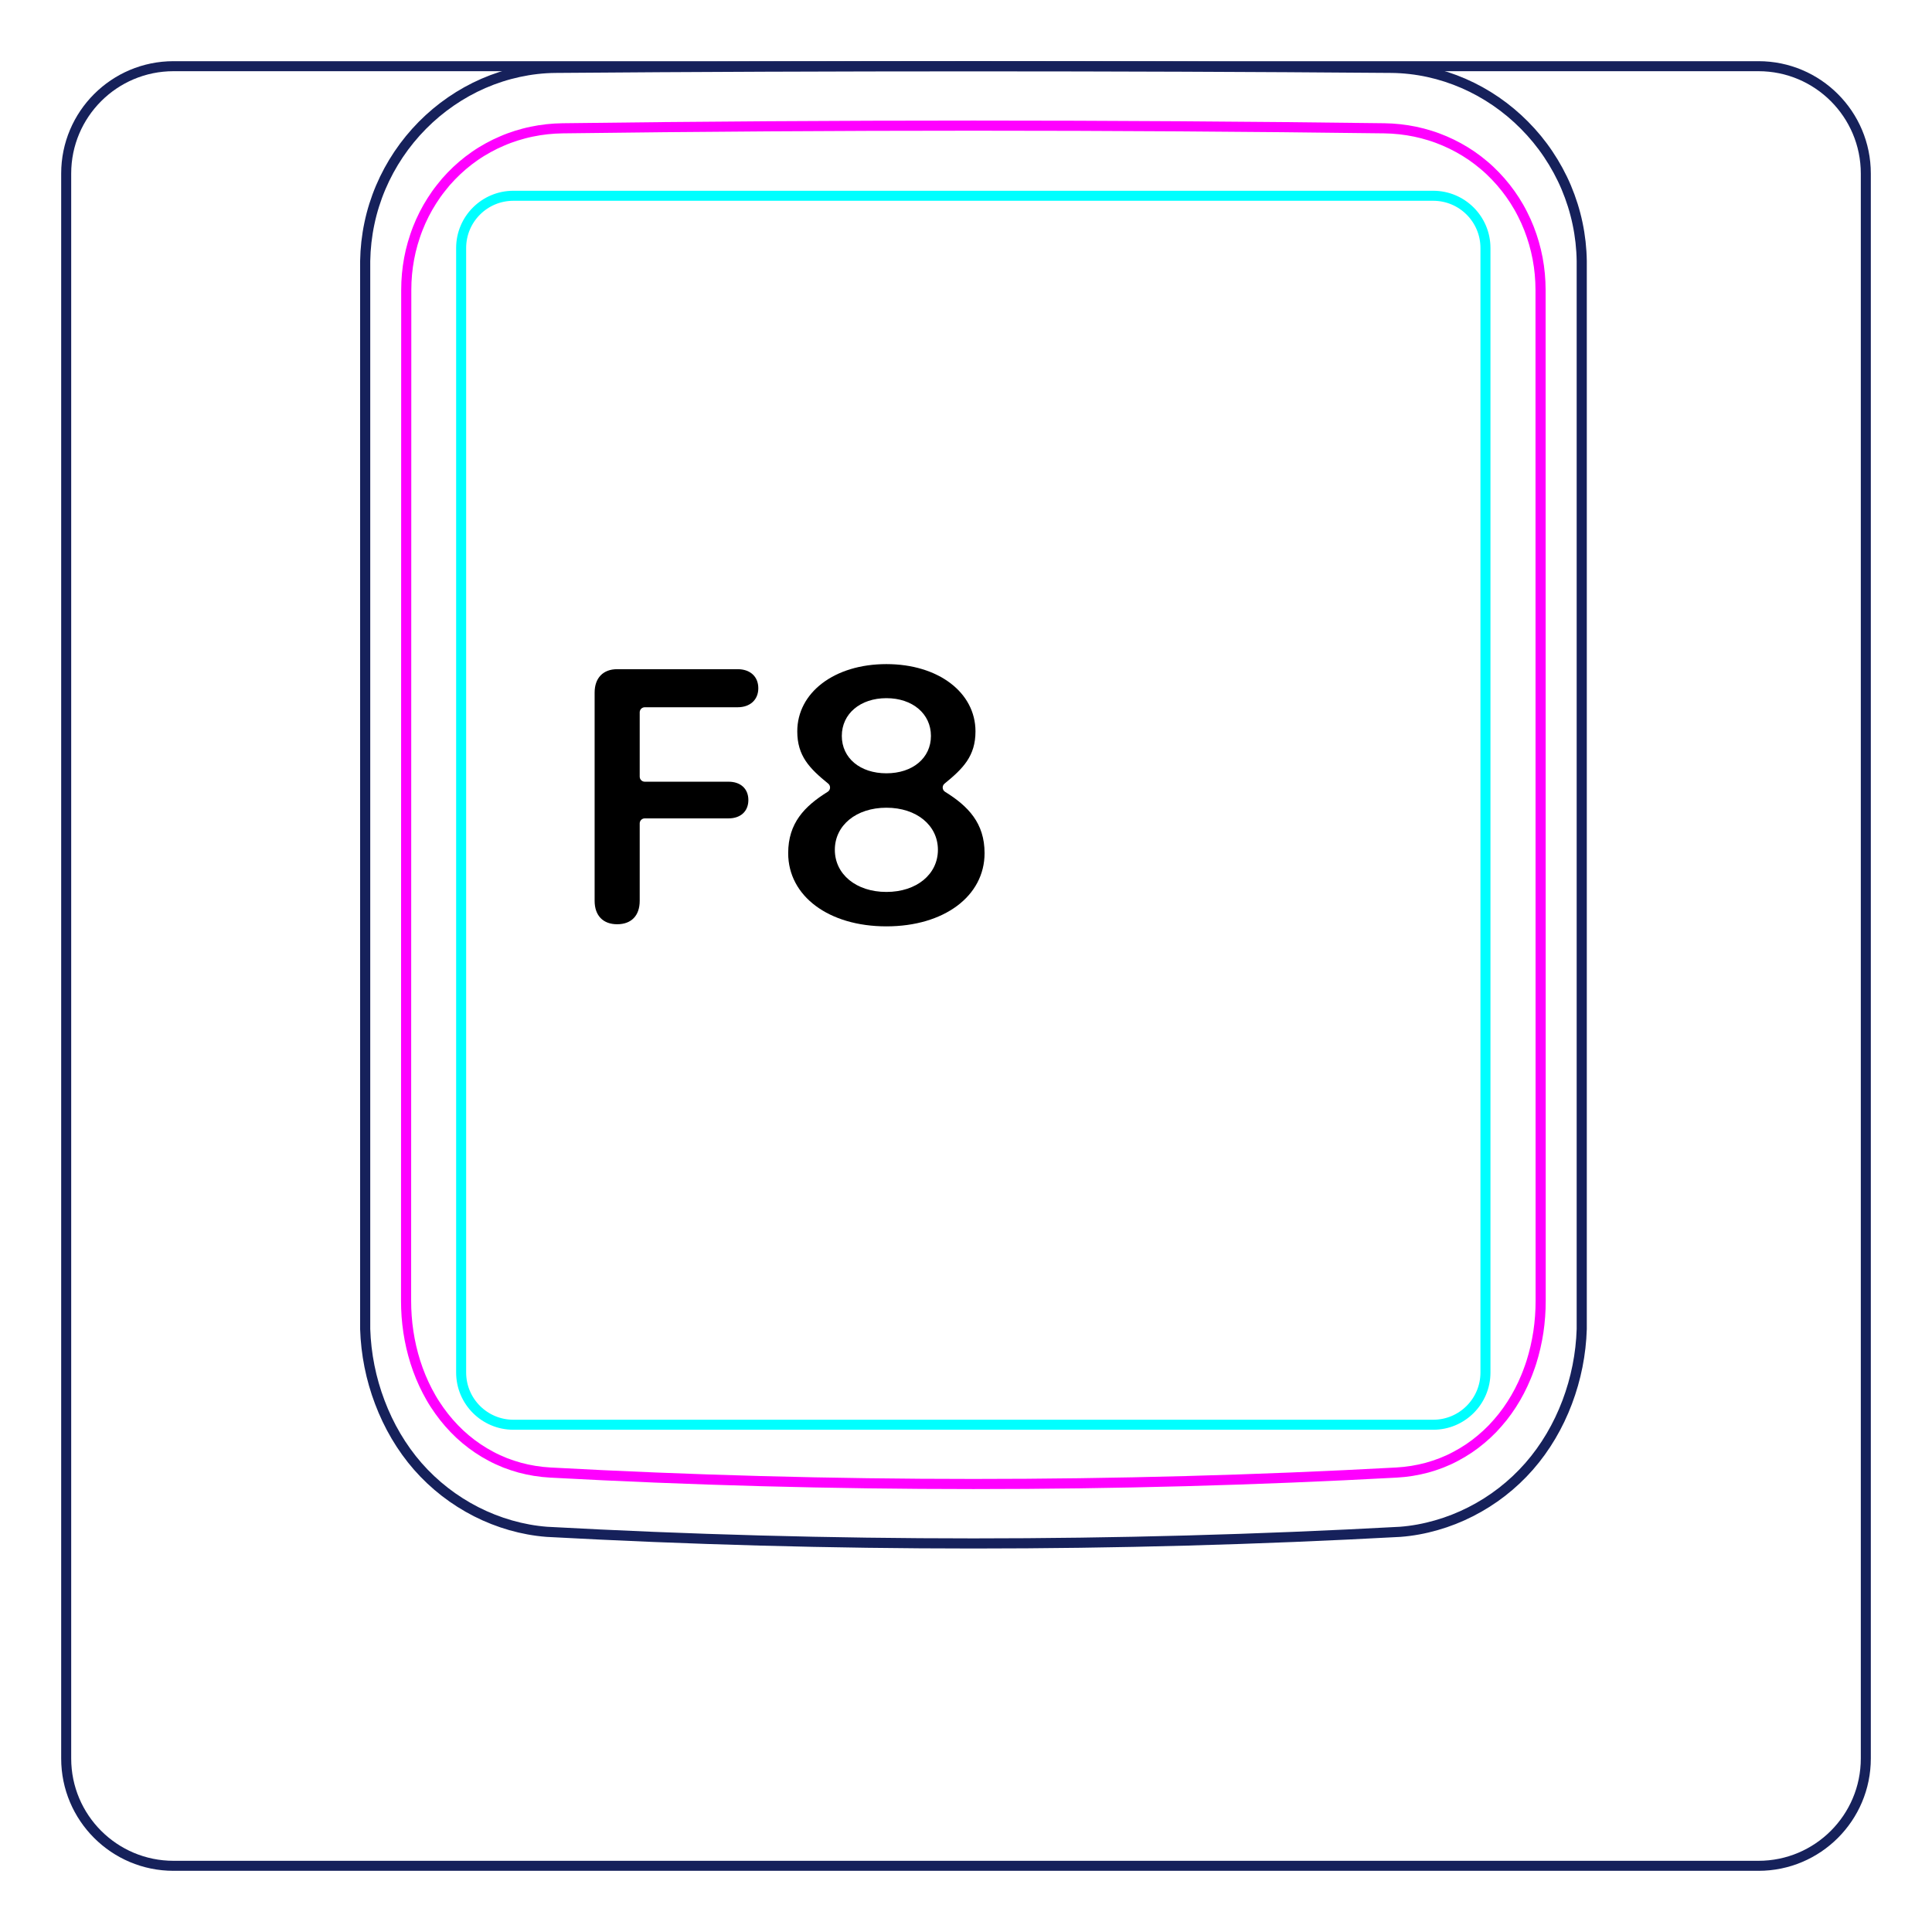
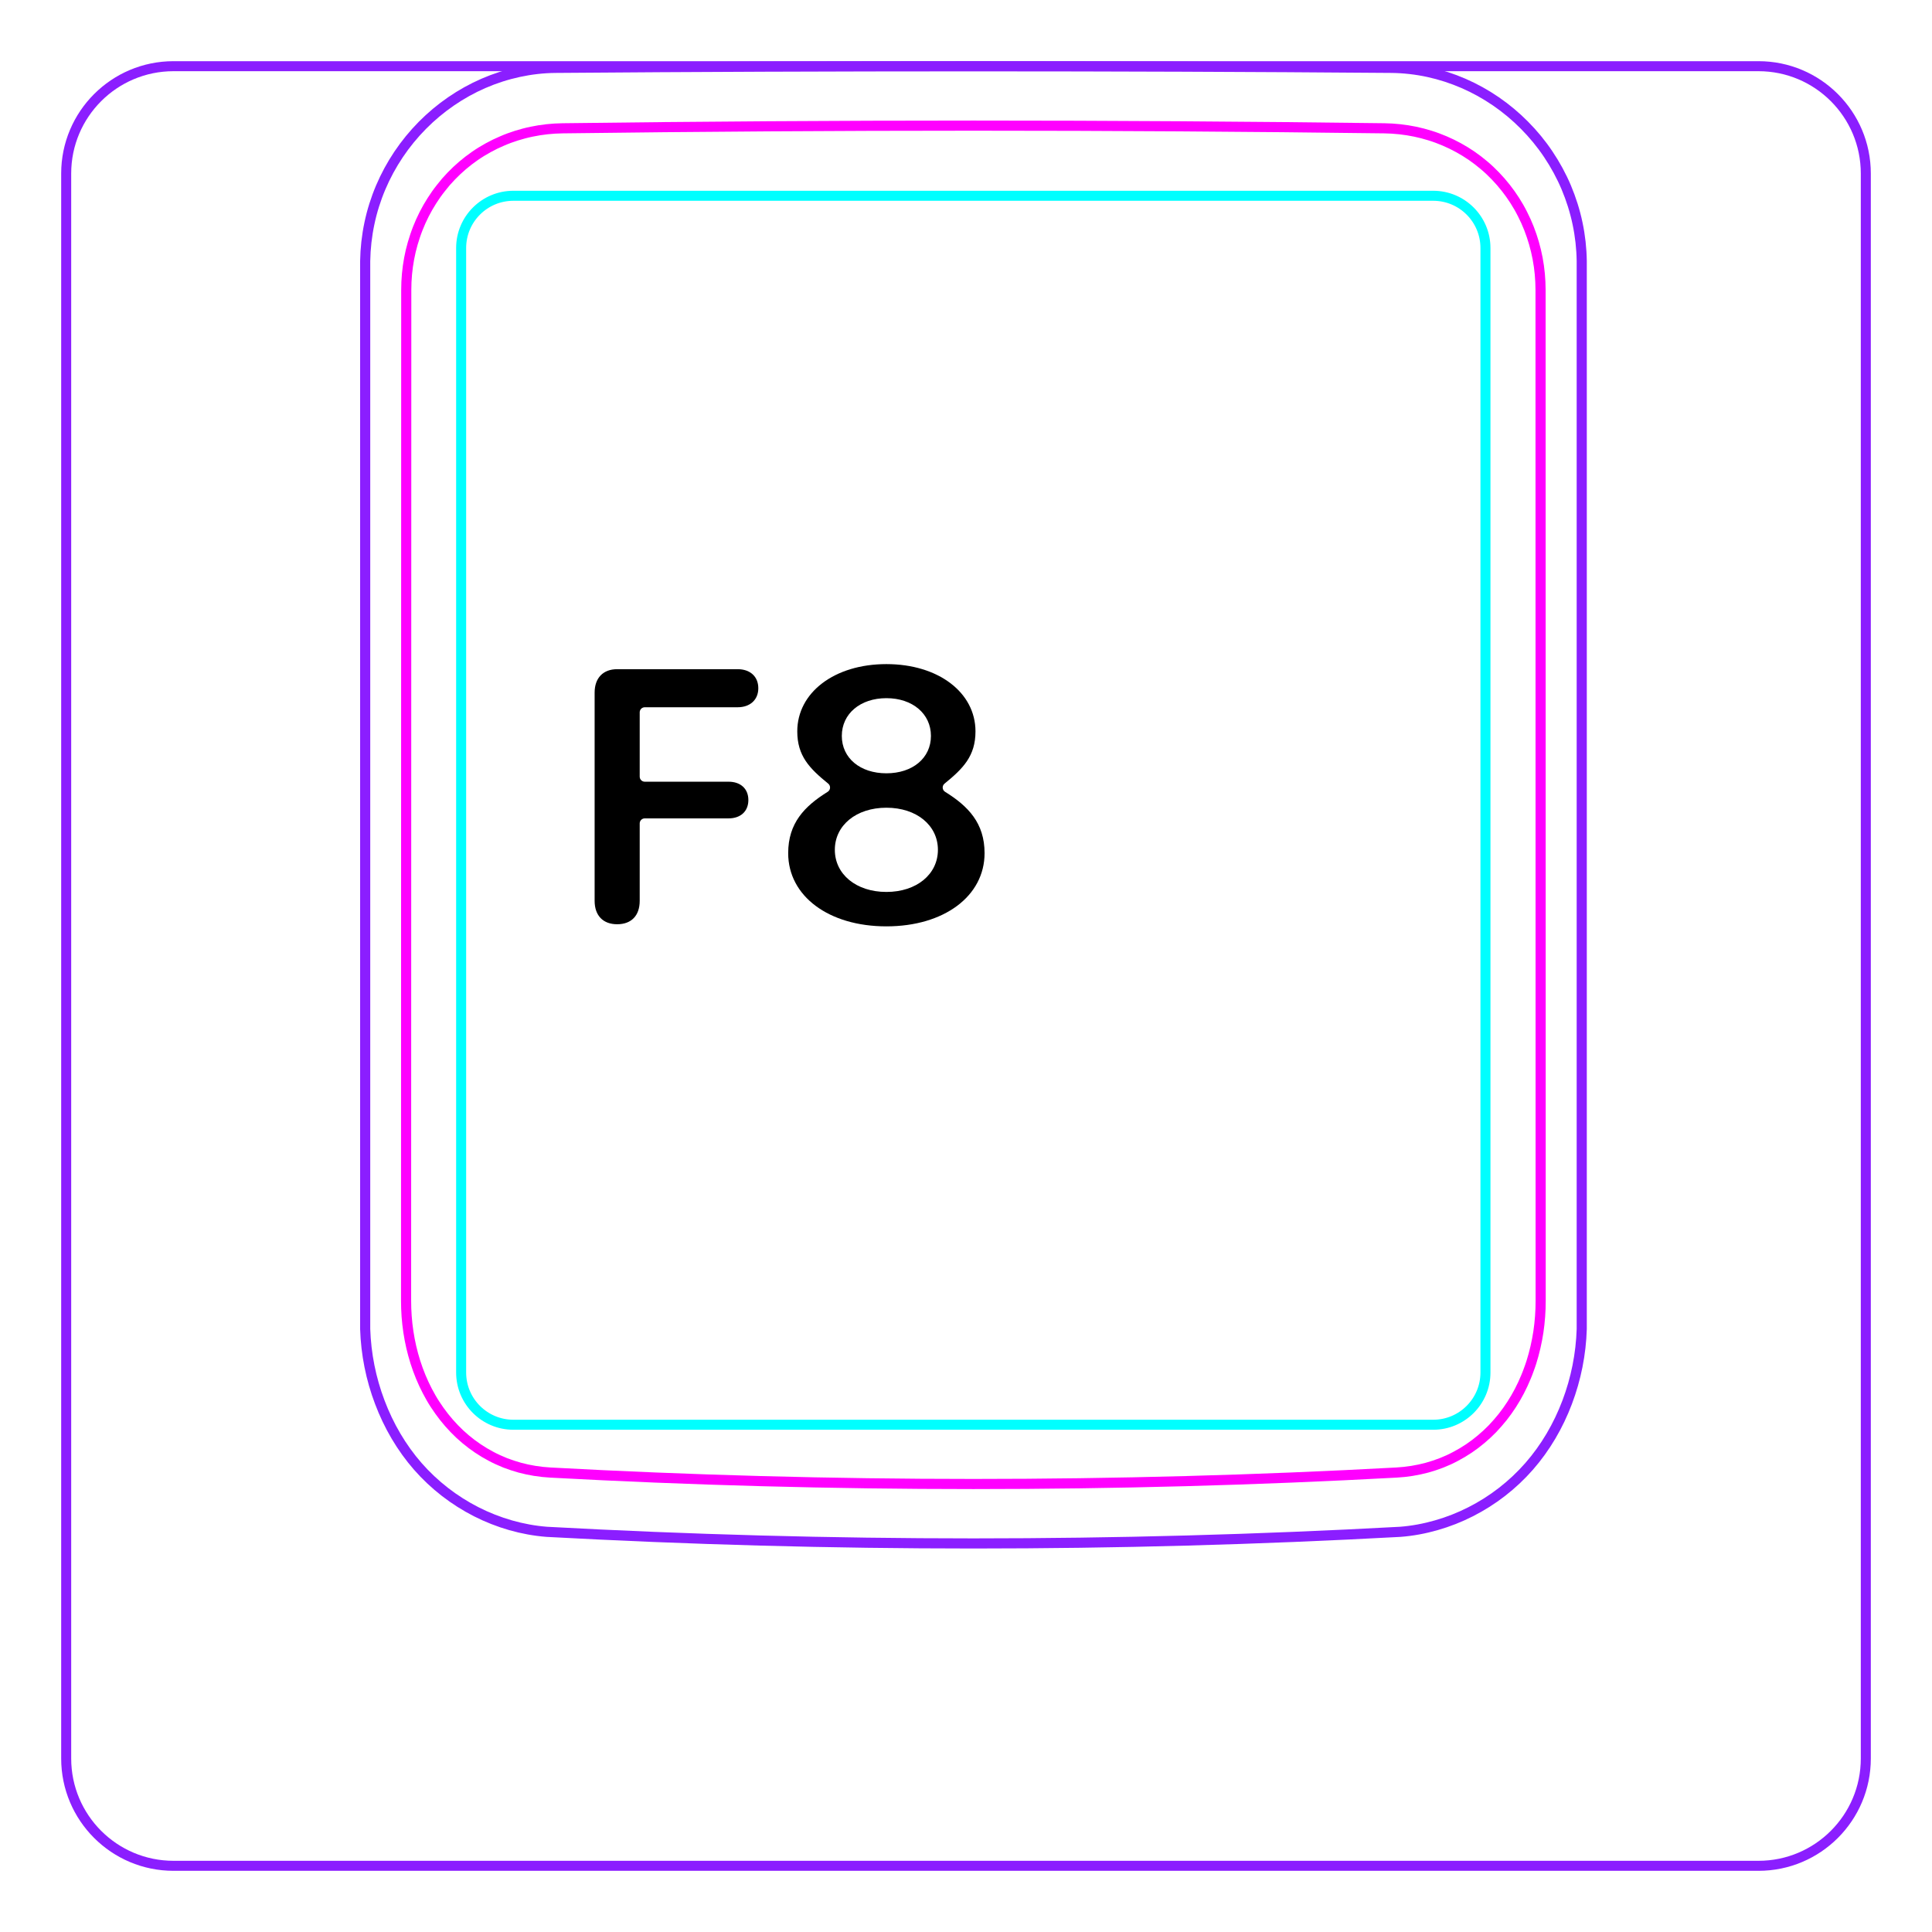
<svg xmlns="http://www.w3.org/2000/svg" width="54" height="54" viewBox="0 0 54 54" fill="none">
-   <rect x="1.85" y="1.85" width="50.3" height="50.3" rx="3" stroke="#16215B" stroke-width="0.28" />
-   <path d="M10.207 37.148V7.296C10.213 6.944 10.252 6.591 10.325 6.246C10.397 5.901 10.503 5.564 10.641 5.239C10.914 4.595 11.313 4.001 11.807 3.502C12.296 3.008 12.879 2.606 13.514 2.33C13.832 2.192 14.161 2.086 14.498 2.013C14.835 1.94 15.178 1.9 15.521 1.897C19.417 1.866 23.313 1.851 27.208 1.851C31.105 1.851 35 1.866 38.896 1.897C39.239 1.901 39.583 1.94 39.921 2.013C40.257 2.086 40.587 2.193 40.903 2.33C41.221 2.468 41.525 2.637 41.811 2.833C42.098 3.03 42.366 3.254 42.611 3.502C42.858 3.751 43.081 4.022 43.275 4.312C43.471 4.604 43.64 4.914 43.777 5.238C43.914 5.563 44.021 5.901 44.093 6.246C44.166 6.591 44.205 6.944 44.21 7.296C44.21 7.296 44.21 37.148 44.21 37.148C44.189 37.842 44.051 38.538 43.803 39.193C43.556 39.848 43.198 40.462 42.739 40.986C42.509 41.248 42.255 41.487 41.98 41.7C41.707 41.912 41.414 42.097 41.105 42.254C40.798 42.41 40.477 42.537 40.145 42.631C39.816 42.726 39.477 42.789 39.136 42.815C31.191 43.248 23.227 43.248 15.282 42.815C14.601 42.762 13.926 42.566 13.313 42.255C12.693 41.94 12.135 41.507 11.679 40.987C11.22 40.462 10.863 39.848 10.616 39.193C10.367 38.538 10.229 37.843 10.207 37.148Z" stroke="#16215B" stroke-width="0.283" stroke-miterlimit="10" />
+   <rect x="1.85" y="1.85" width="50.3" height="50.3" rx="3" stroke="#8B1EFF" stroke-width="0.28" />
+   <path d="M10.207 37.148V7.296C10.213 6.944 10.252 6.591 10.325 6.246C10.397 5.901 10.503 5.564 10.641 5.239C10.914 4.595 11.313 4.001 11.807 3.502C12.296 3.008 12.879 2.606 13.514 2.33C13.832 2.192 14.161 2.086 14.498 2.013C14.835 1.94 15.178 1.9 15.521 1.897C19.417 1.866 23.313 1.851 27.208 1.851C31.105 1.851 35 1.866 38.896 1.897C39.239 1.901 39.583 1.94 39.921 2.013C40.257 2.086 40.587 2.193 40.903 2.33C41.221 2.468 41.525 2.637 41.811 2.833C42.098 3.03 42.366 3.254 42.611 3.502C42.858 3.751 43.081 4.022 43.275 4.312C43.471 4.604 43.64 4.914 43.777 5.238C43.914 5.563 44.021 5.901 44.093 6.246C44.166 6.591 44.205 6.944 44.21 7.296C44.21 7.296 44.21 37.148 44.21 37.148C44.189 37.842 44.051 38.538 43.803 39.193C43.556 39.848 43.198 40.462 42.739 40.986C42.509 41.248 42.255 41.487 41.98 41.7C41.707 41.912 41.414 42.097 41.105 42.254C40.798 42.41 40.477 42.537 40.145 42.631C39.816 42.726 39.477 42.789 39.136 42.815C31.191 43.248 23.227 43.248 15.282 42.815C14.601 42.762 13.926 42.566 13.313 42.255C12.693 41.94 12.135 41.507 11.679 40.987C11.22 40.462 10.863 39.848 10.616 39.193C10.367 38.538 10.229 37.843 10.207 37.148Z" stroke="#8B1EFF" stroke-width="0.283" stroke-miterlimit="10" />
  <rect x="12.889" y="5.472" width="28.63" height="34.35" rx="1.46" stroke="#00FFFF" stroke-width="0.28" />
  <path d="M38.69 3.586C31.076 3.487 23.339 3.487 15.724 3.586C15.432 3.59 15.143 3.621 14.858 3.681C14.787 3.696 14.715 3.712 14.645 3.731C14.575 3.749 14.505 3.769 14.436 3.791C14.298 3.835 14.162 3.884 14.031 3.942C13.898 3.998 13.768 4.061 13.642 4.131C13.578 4.166 13.515 4.203 13.453 4.241C13.391 4.28 13.33 4.319 13.27 4.361C13.032 4.526 12.812 4.714 12.611 4.923C12.51 5.027 12.415 5.137 12.325 5.254C12.279 5.311 12.236 5.369 12.193 5.429C12.151 5.488 12.111 5.548 12.072 5.61C11.915 5.855 11.784 6.114 11.677 6.386C11.651 6.454 11.625 6.523 11.602 6.593C11.578 6.663 11.556 6.733 11.536 6.803C11.495 6.944 11.462 7.086 11.435 7.23C11.382 7.516 11.355 7.806 11.355 8.103C11.353 17.519 11.352 26.937 11.35 36.354C11.35 36.648 11.371 36.938 11.414 37.224C11.436 37.367 11.462 37.508 11.495 37.651C11.511 37.721 11.529 37.791 11.548 37.861C11.567 37.932 11.588 38.002 11.61 38.072C11.699 38.351 11.809 38.62 11.943 38.877C11.977 38.941 12.012 39.005 12.048 39.069C12.084 39.132 12.122 39.194 12.162 39.255C12.241 39.376 12.324 39.493 12.413 39.606C12.502 39.718 12.597 39.828 12.697 39.931C12.747 39.983 12.798 40.033 12.852 40.084C12.905 40.133 12.959 40.181 13.014 40.227C13.236 40.413 13.473 40.572 13.727 40.706C13.79 40.739 13.855 40.772 13.92 40.801C13.986 40.831 14.053 40.859 14.12 40.887C14.254 40.939 14.391 40.983 14.529 41.022C14.805 41.096 15.087 41.142 15.377 41.158C23.219 41.585 31.193 41.585 39.035 41.158C39.326 41.142 39.609 41.096 39.885 41.022C40.023 40.984 40.159 40.939 40.293 40.887C40.36 40.86 40.427 40.832 40.493 40.802C40.559 40.771 40.624 40.739 40.687 40.705C40.943 40.571 41.18 40.411 41.399 40.226C41.51 40.134 41.615 40.035 41.717 39.931C41.766 39.879 41.816 39.825 41.863 39.77C41.911 39.716 41.957 39.66 42.002 39.604C42.18 39.378 42.335 39.137 42.468 38.882C42.534 38.754 42.596 38.623 42.651 38.488C42.679 38.421 42.706 38.353 42.73 38.284C42.756 38.216 42.779 38.147 42.802 38.077C42.889 37.8 42.954 37.517 42.998 37.23C43.009 37.158 43.017 37.085 43.026 37.013C43.034 36.94 43.041 36.867 43.046 36.794C43.057 36.648 43.062 36.501 43.062 36.355C43.061 26.938 43.06 17.52 43.059 8.102C43.058 7.807 43.032 7.514 42.977 7.224C42.95 7.079 42.915 6.936 42.875 6.796C42.834 6.656 42.788 6.518 42.735 6.383C42.681 6.247 42.622 6.114 42.555 5.984C42.522 5.919 42.488 5.854 42.451 5.79C42.414 5.727 42.376 5.664 42.337 5.602C42.18 5.357 42 5.129 41.799 4.92C41.749 4.868 41.698 4.817 41.645 4.767C41.591 4.717 41.538 4.668 41.481 4.621C41.37 4.526 41.254 4.438 41.136 4.356C40.898 4.193 40.646 4.054 40.379 3.94C40.313 3.912 40.245 3.885 40.176 3.859C40.108 3.834 40.039 3.81 39.97 3.789C39.831 3.746 39.692 3.709 39.551 3.68C39.269 3.622 38.983 3.59 38.69 3.586Z" stroke="#FF00FF" stroke-width="0.283" stroke-miterlimit="10" stroke-linecap="round" stroke-linejoin="round" />
  <path d="M17.25 25.833C16.859 25.833 16.62 25.594 16.62 25.179V19.358C16.62 18.948 16.859 18.704 17.25 18.704H20.619C20.966 18.704 21.195 18.909 21.195 19.236C21.195 19.563 20.961 19.768 20.619 19.768H18.022C17.943 19.768 17.88 19.832 17.88 19.91V21.707C17.88 21.785 17.943 21.849 18.022 21.849H20.365C20.697 21.849 20.917 22.044 20.917 22.361C20.917 22.679 20.697 22.874 20.365 22.874H18.022C17.943 22.874 17.88 22.937 17.88 23.016V25.179C17.88 25.594 17.645 25.833 17.25 25.833V25.833Z" fill="black" />
  <path d="M27.519 23.846C27.519 23.006 27.063 22.534 26.416 22.132C26.333 22.081 26.325 21.963 26.401 21.902C26.921 21.479 27.265 21.131 27.265 20.442C27.265 19.358 26.23 18.562 24.775 18.562C23.32 18.562 22.284 19.358 22.284 20.442C22.284 21.131 22.628 21.479 23.148 21.902C23.224 21.963 23.216 22.081 23.133 22.132C22.486 22.534 22.03 23.006 22.03 23.846C22.03 25.047 23.163 25.892 24.775 25.892C26.386 25.892 27.519 25.047 27.519 23.846H27.519ZM24.775 19.514C25.503 19.514 26.02 19.948 26.02 20.569C26.02 21.189 25.507 21.614 24.775 21.614C24.042 21.614 23.529 21.189 23.529 20.569C23.529 19.948 24.047 19.514 24.775 19.514ZM24.775 24.93C23.93 24.93 23.334 24.436 23.334 23.753C23.334 23.069 23.93 22.576 24.775 22.576C25.62 22.576 26.215 23.069 26.215 23.753C26.215 24.436 25.62 24.93 24.775 24.93Z" fill="black" />
</svg>
